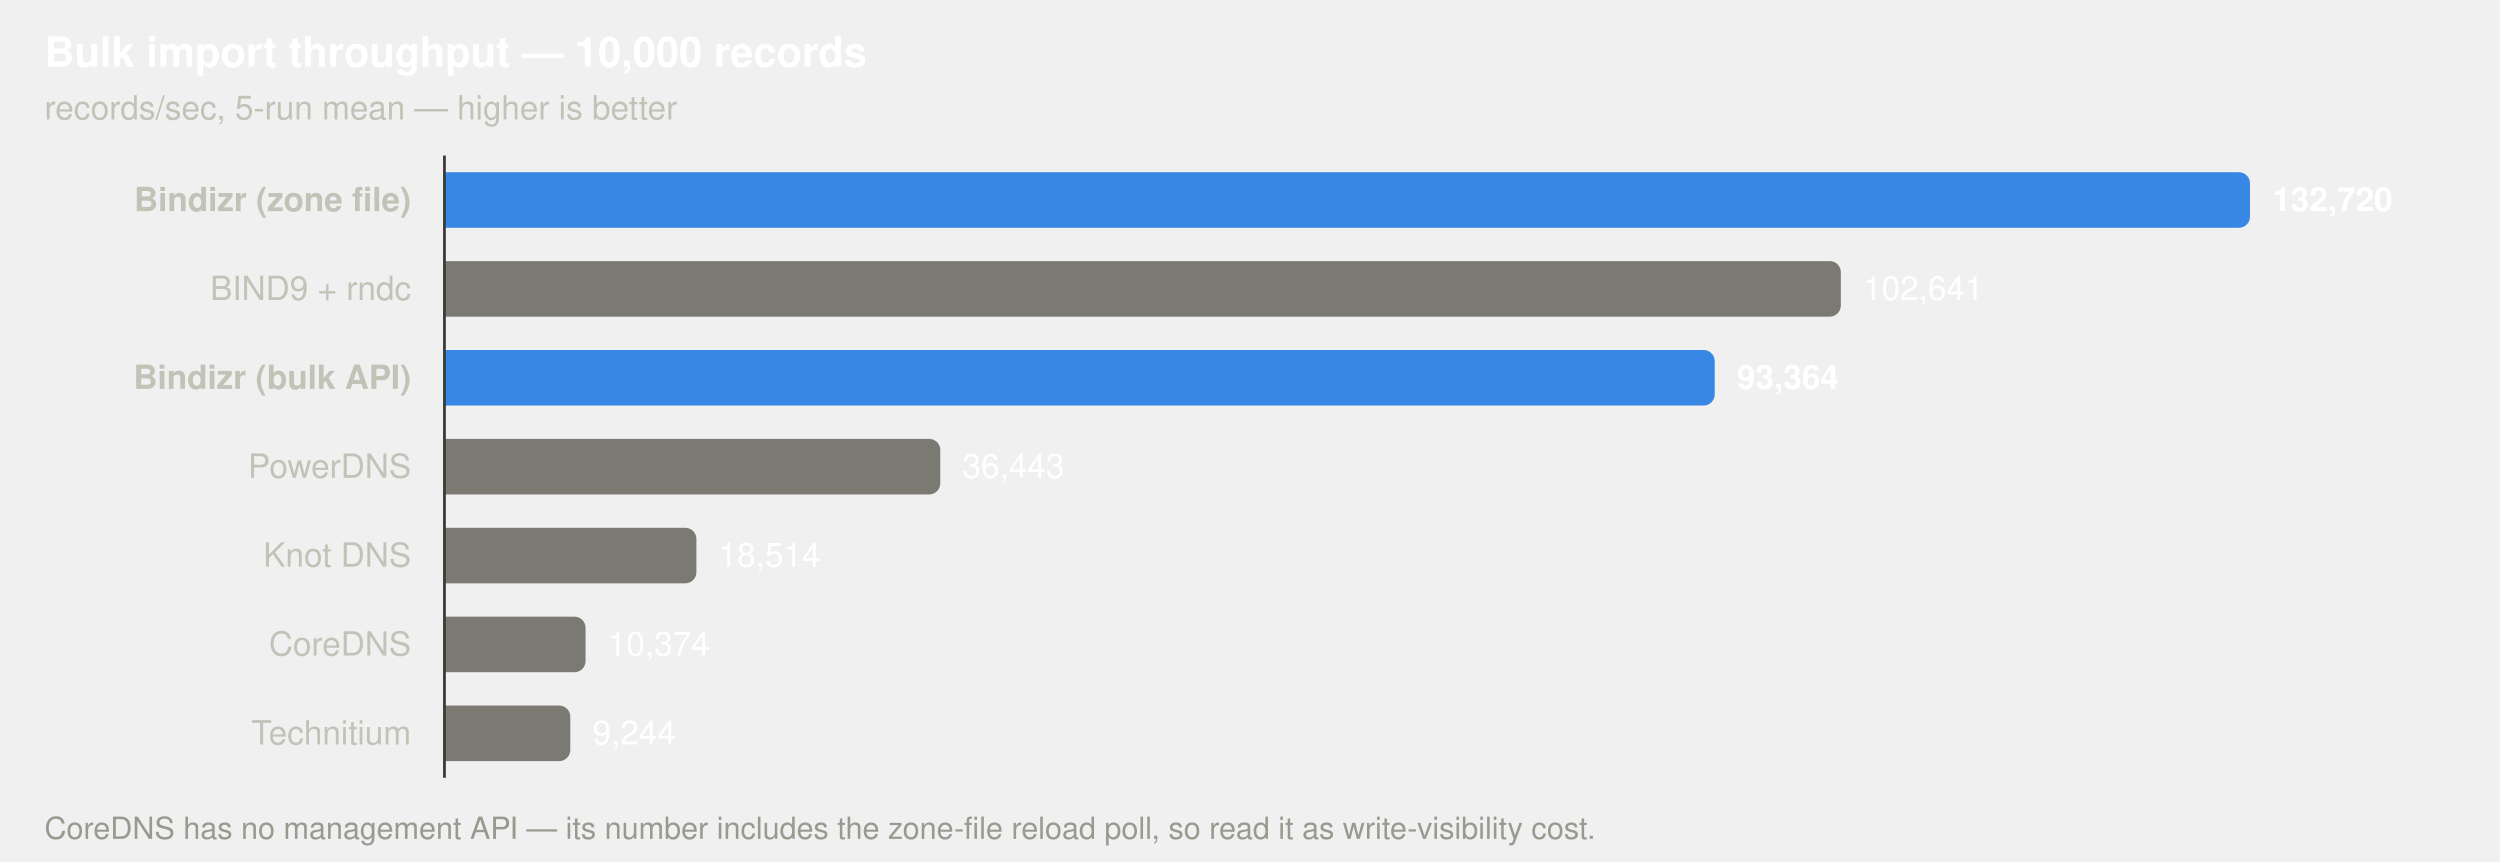
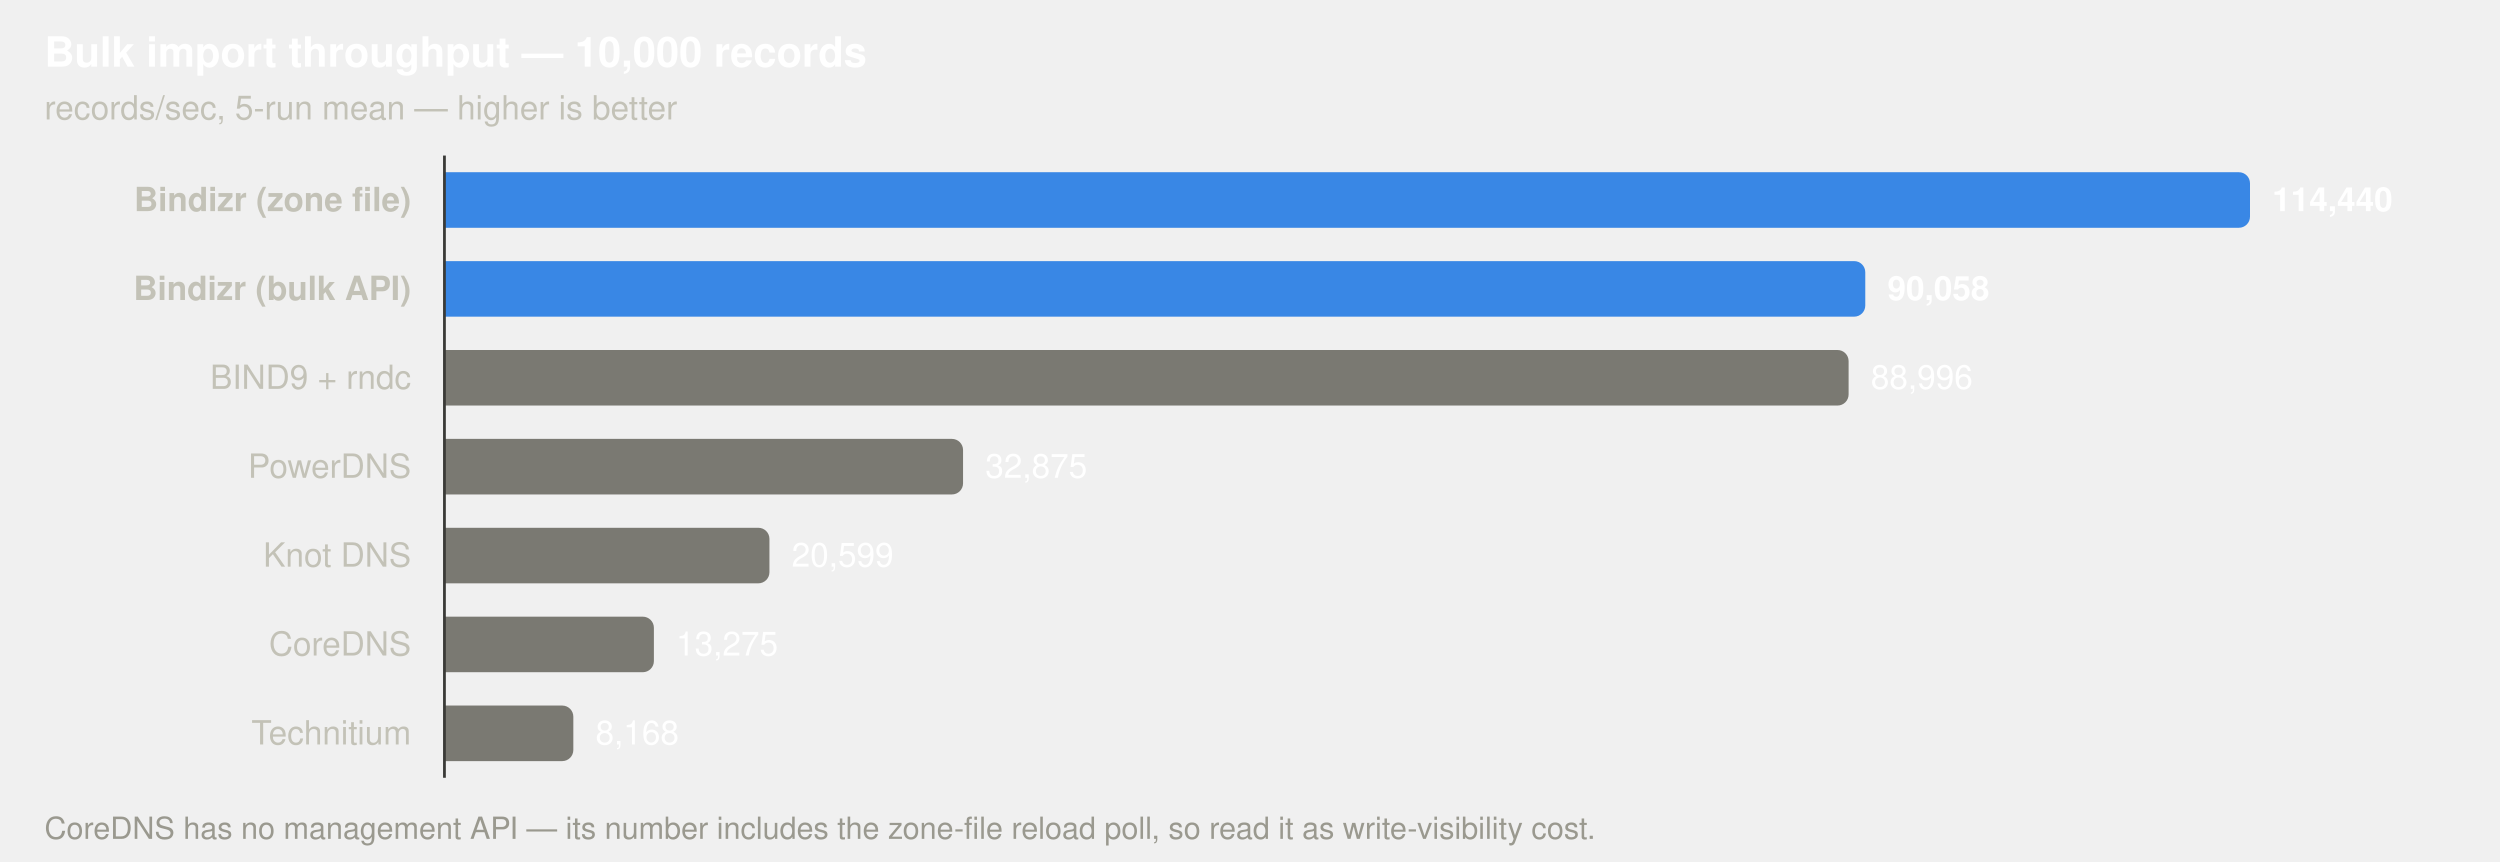
<svg xmlns="http://www.w3.org/2000/svg" width="900" height="310" viewBox="0 0 900 310" role="img">
  <text x="16.0" y="24.0" font-family="-apple-system, BlinkMacSystemFont, 'Segoe UI', Helvetica, Arial, sans-serif" font-size="15" font-weight="600" fill="#ffffff" text-anchor="start">Bulk import throughput — 10,000 records</text>
  <text x="16.0" y="43.0" font-family="-apple-system, BlinkMacSystemFont, 'Segoe UI', Helvetica, Arial, sans-serif" font-size="12" font-weight="400" fill="#c3c2b7" text-anchor="start">records/sec, 5-run mean — higher is better</text>
  <text x="148.0" y="76.0" font-family="-apple-system, BlinkMacSystemFont, 'Segoe UI', Helvetica, Arial, sans-serif" font-size="12" font-weight="600" fill="#c3c2b7" text-anchor="end">Bindizr (zone file)</text>
  <path d="M160.0,62.0 H806.0 A4,4 0 0 1 810.0,66.0 V78.0 A4,4 0 0 1 806.0,82.0 H160.0 Z" fill="#3987e5" />
-   <text x="818.0" y="76.0" font-family="-apple-system, BlinkMacSystemFont, 'Segoe UI', Helvetica, Arial, sans-serif" font-size="12" font-weight="600" fill="#ffffff" text-anchor="start">132,720</text>
-   <text x="148.0" y="108.0" font-family="-apple-system, BlinkMacSystemFont, 'Segoe UI', Helvetica, Arial, sans-serif" font-size="12" font-weight="400" fill="#c3c2b7" text-anchor="end">BIND9 + rndc</text>
-   <path d="M160.0,94.0 H658.7 A4,4 0 0 1 662.7,98.0 V110.0 A4,4 0 0 1 658.7,114.0 H160.0 Z" fill="#7a7972" />
-   <text x="670.7" y="108.0" font-family="-apple-system, BlinkMacSystemFont, 'Segoe UI', Helvetica, Arial, sans-serif" font-size="12" font-weight="400" fill="#ffffff" text-anchor="start">102,641</text>
-   <text x="148.0" y="140.0" font-family="-apple-system, BlinkMacSystemFont, 'Segoe UI', Helvetica, Arial, sans-serif" font-size="12" font-weight="600" fill="#c3c2b7" text-anchor="end">Bindizr (bulk API)</text>
-   <path d="M160.0,126.0 H613.3 A4,4 0 0 1 617.3,130.0 V142.0 A4,4 0 0 1 613.3,146.0 H160.0 Z" fill="#3987e5" />
-   <text x="625.3" y="140.0" font-family="-apple-system, BlinkMacSystemFont, 'Segoe UI', Helvetica, Arial, sans-serif" font-size="12" font-weight="600" fill="#ffffff" text-anchor="start">93,364</text>
+   <text x="818.0" y="76.0" font-family="-apple-system, BlinkMacSystemFont, 'Segoe UI', Helvetica, Arial, sans-serif" font-size="12" font-weight="600" fill="#ffffff" text-anchor="start">114,440</text>
+   <text x="148.0" y="108.0" font-family="-apple-system, BlinkMacSystemFont, 'Segoe UI', Helvetica, Arial, sans-serif" font-size="12" font-weight="600" fill="#c3c2b7" text-anchor="end">Bindizr (bulk API)</text>
+   <path d="M160.0,94.0 H667.5 A4,4 0 0 1 671.5,98.0 V110.0 A4,4 0 0 1 667.5,114.0 H160.0 Z" fill="#3987e5" />
+   <text x="679.5" y="108.0" font-family="-apple-system, BlinkMacSystemFont, 'Segoe UI', Helvetica, Arial, sans-serif" font-size="12" font-weight="600" fill="#ffffff" text-anchor="start">90,058</text>
+   <text x="148.0" y="140.0" font-family="-apple-system, BlinkMacSystemFont, 'Segoe UI', Helvetica, Arial, sans-serif" font-size="12" font-weight="400" fill="#c3c2b7" text-anchor="end">BIND9 + rndc</text>
+   <path d="M160.0,126.0 H661.5 A4,4 0 0 1 665.5,130.0 V142.0 A4,4 0 0 1 661.5,146.0 H160.0 Z" fill="#7a7972" />
+   <text x="673.5" y="140.0" font-family="-apple-system, BlinkMacSystemFont, 'Segoe UI', Helvetica, Arial, sans-serif" font-size="12" font-weight="400" fill="#ffffff" text-anchor="start">88,996</text>
  <text x="148.0" y="172.0" font-family="-apple-system, BlinkMacSystemFont, 'Segoe UI', Helvetica, Arial, sans-serif" font-size="12" font-weight="400" fill="#c3c2b7" text-anchor="end">PowerDNS</text>
-   <path d="M160.0,158.0 H334.5 A4,4 0 0 1 338.5,162.0 V174.0 A4,4 0 0 1 334.5,178.0 H160.0 Z" fill="#7a7972" />
-   <text x="346.5" y="172.0" font-family="-apple-system, BlinkMacSystemFont, 'Segoe UI', Helvetica, Arial, sans-serif" font-size="12" font-weight="400" fill="#ffffff" text-anchor="start">36,443</text>
+   <path d="M160.0,158.0 H342.7 A4,4 0 0 1 346.7,162.0 V174.0 A4,4 0 0 1 342.7,178.0 H160.0 Z" fill="#7a7972" />
+   <text x="354.7" y="172.0" font-family="-apple-system, BlinkMacSystemFont, 'Segoe UI', Helvetica, Arial, sans-serif" font-size="12" font-weight="400" fill="#ffffff" text-anchor="start">32,875</text>
  <text x="148.0" y="204.0" font-family="-apple-system, BlinkMacSystemFont, 'Segoe UI', Helvetica, Arial, sans-serif" font-size="12" font-weight="400" fill="#c3c2b7" text-anchor="end">Knot DNS</text>
-   <path d="M160.0,190.0 H246.7 A4,4 0 0 1 250.7,194.0 V206.0 A4,4 0 0 1 246.7,210.0 H160.0 Z" fill="#7a7972" />
-   <text x="258.7" y="204.0" font-family="-apple-system, BlinkMacSystemFont, 'Segoe UI', Helvetica, Arial, sans-serif" font-size="12" font-weight="400" fill="#ffffff" text-anchor="start">18,514</text>
+   <path d="M160.0,190.0 H273.0 A4,4 0 0 1 277.0,194.0 V206.0 A4,4 0 0 1 273.0,210.0 H160.0 Z" fill="#7a7972" />
+   <text x="285.0" y="204.0" font-family="-apple-system, BlinkMacSystemFont, 'Segoe UI', Helvetica, Arial, sans-serif" font-size="12" font-weight="400" fill="#ffffff" text-anchor="start">20,599</text>
  <text x="148.0" y="236.0" font-family="-apple-system, BlinkMacSystemFont, 'Segoe UI', Helvetica, Arial, sans-serif" font-size="12" font-weight="400" fill="#c3c2b7" text-anchor="end">CoreDNS</text>
-   <path d="M160.0,222.0 H206.8 A4,4 0 0 1 210.8,226.0 V238.0 A4,4 0 0 1 206.8,242.0 H160.0 Z" fill="#7a7972" />
-   <text x="218.8" y="236.0" font-family="-apple-system, BlinkMacSystemFont, 'Segoe UI', Helvetica, Arial, sans-serif" font-size="12" font-weight="400" fill="#ffffff" text-anchor="start">10,374</text>
+   <path d="M160.0,222.0 H231.4 A4,4 0 0 1 235.4,226.0 V238.0 A4,4 0 0 1 231.4,242.0 H160.0 Z" fill="#7a7972" />
+   <text x="243.4" y="236.0" font-family="-apple-system, BlinkMacSystemFont, 'Segoe UI', Helvetica, Arial, sans-serif" font-size="12" font-weight="400" fill="#ffffff" text-anchor="start">13,275</text>
  <text x="148.0" y="268.0" font-family="-apple-system, BlinkMacSystemFont, 'Segoe UI', Helvetica, Arial, sans-serif" font-size="12" font-weight="400" fill="#c3c2b7" text-anchor="end">Technitium</text>
-   <path d="M160.0,254.0 H201.3 A4,4 0 0 1 205.3,258.0 V270.0 A4,4 0 0 1 201.3,274.0 H160.0 Z" fill="#7a7972" />
-   <text x="213.3" y="268.0" font-family="-apple-system, BlinkMacSystemFont, 'Segoe UI', Helvetica, Arial, sans-serif" font-size="12" font-weight="400" fill="#ffffff" text-anchor="start">9,244</text>
+   <path d="M160.0,254.0 H202.4 A4,4 0 0 1 206.4,258.0 V270.0 A4,4 0 0 1 202.4,274.0 H160.0 Z" fill="#7a7972" />
+   <text x="214.4" y="268.0" font-family="-apple-system, BlinkMacSystemFont, 'Segoe UI', Helvetica, Arial, sans-serif" font-size="12" font-weight="400" fill="#ffffff" text-anchor="start">8,168</text>
  <line x1="160" y1="56" x2="160" y2="280" stroke="#3a3a37" stroke-width="1" />
  <text x="16.0" y="302.0" font-family="-apple-system, BlinkMacSystemFont, 'Segoe UI', Helvetica, Arial, sans-serif" font-size="11" font-weight="400" fill="#9a998f" text-anchor="start">CoreDNS has no management API — its number includes the zone-file reload poll, so read it as write-visibility cost.</text>
</svg>
